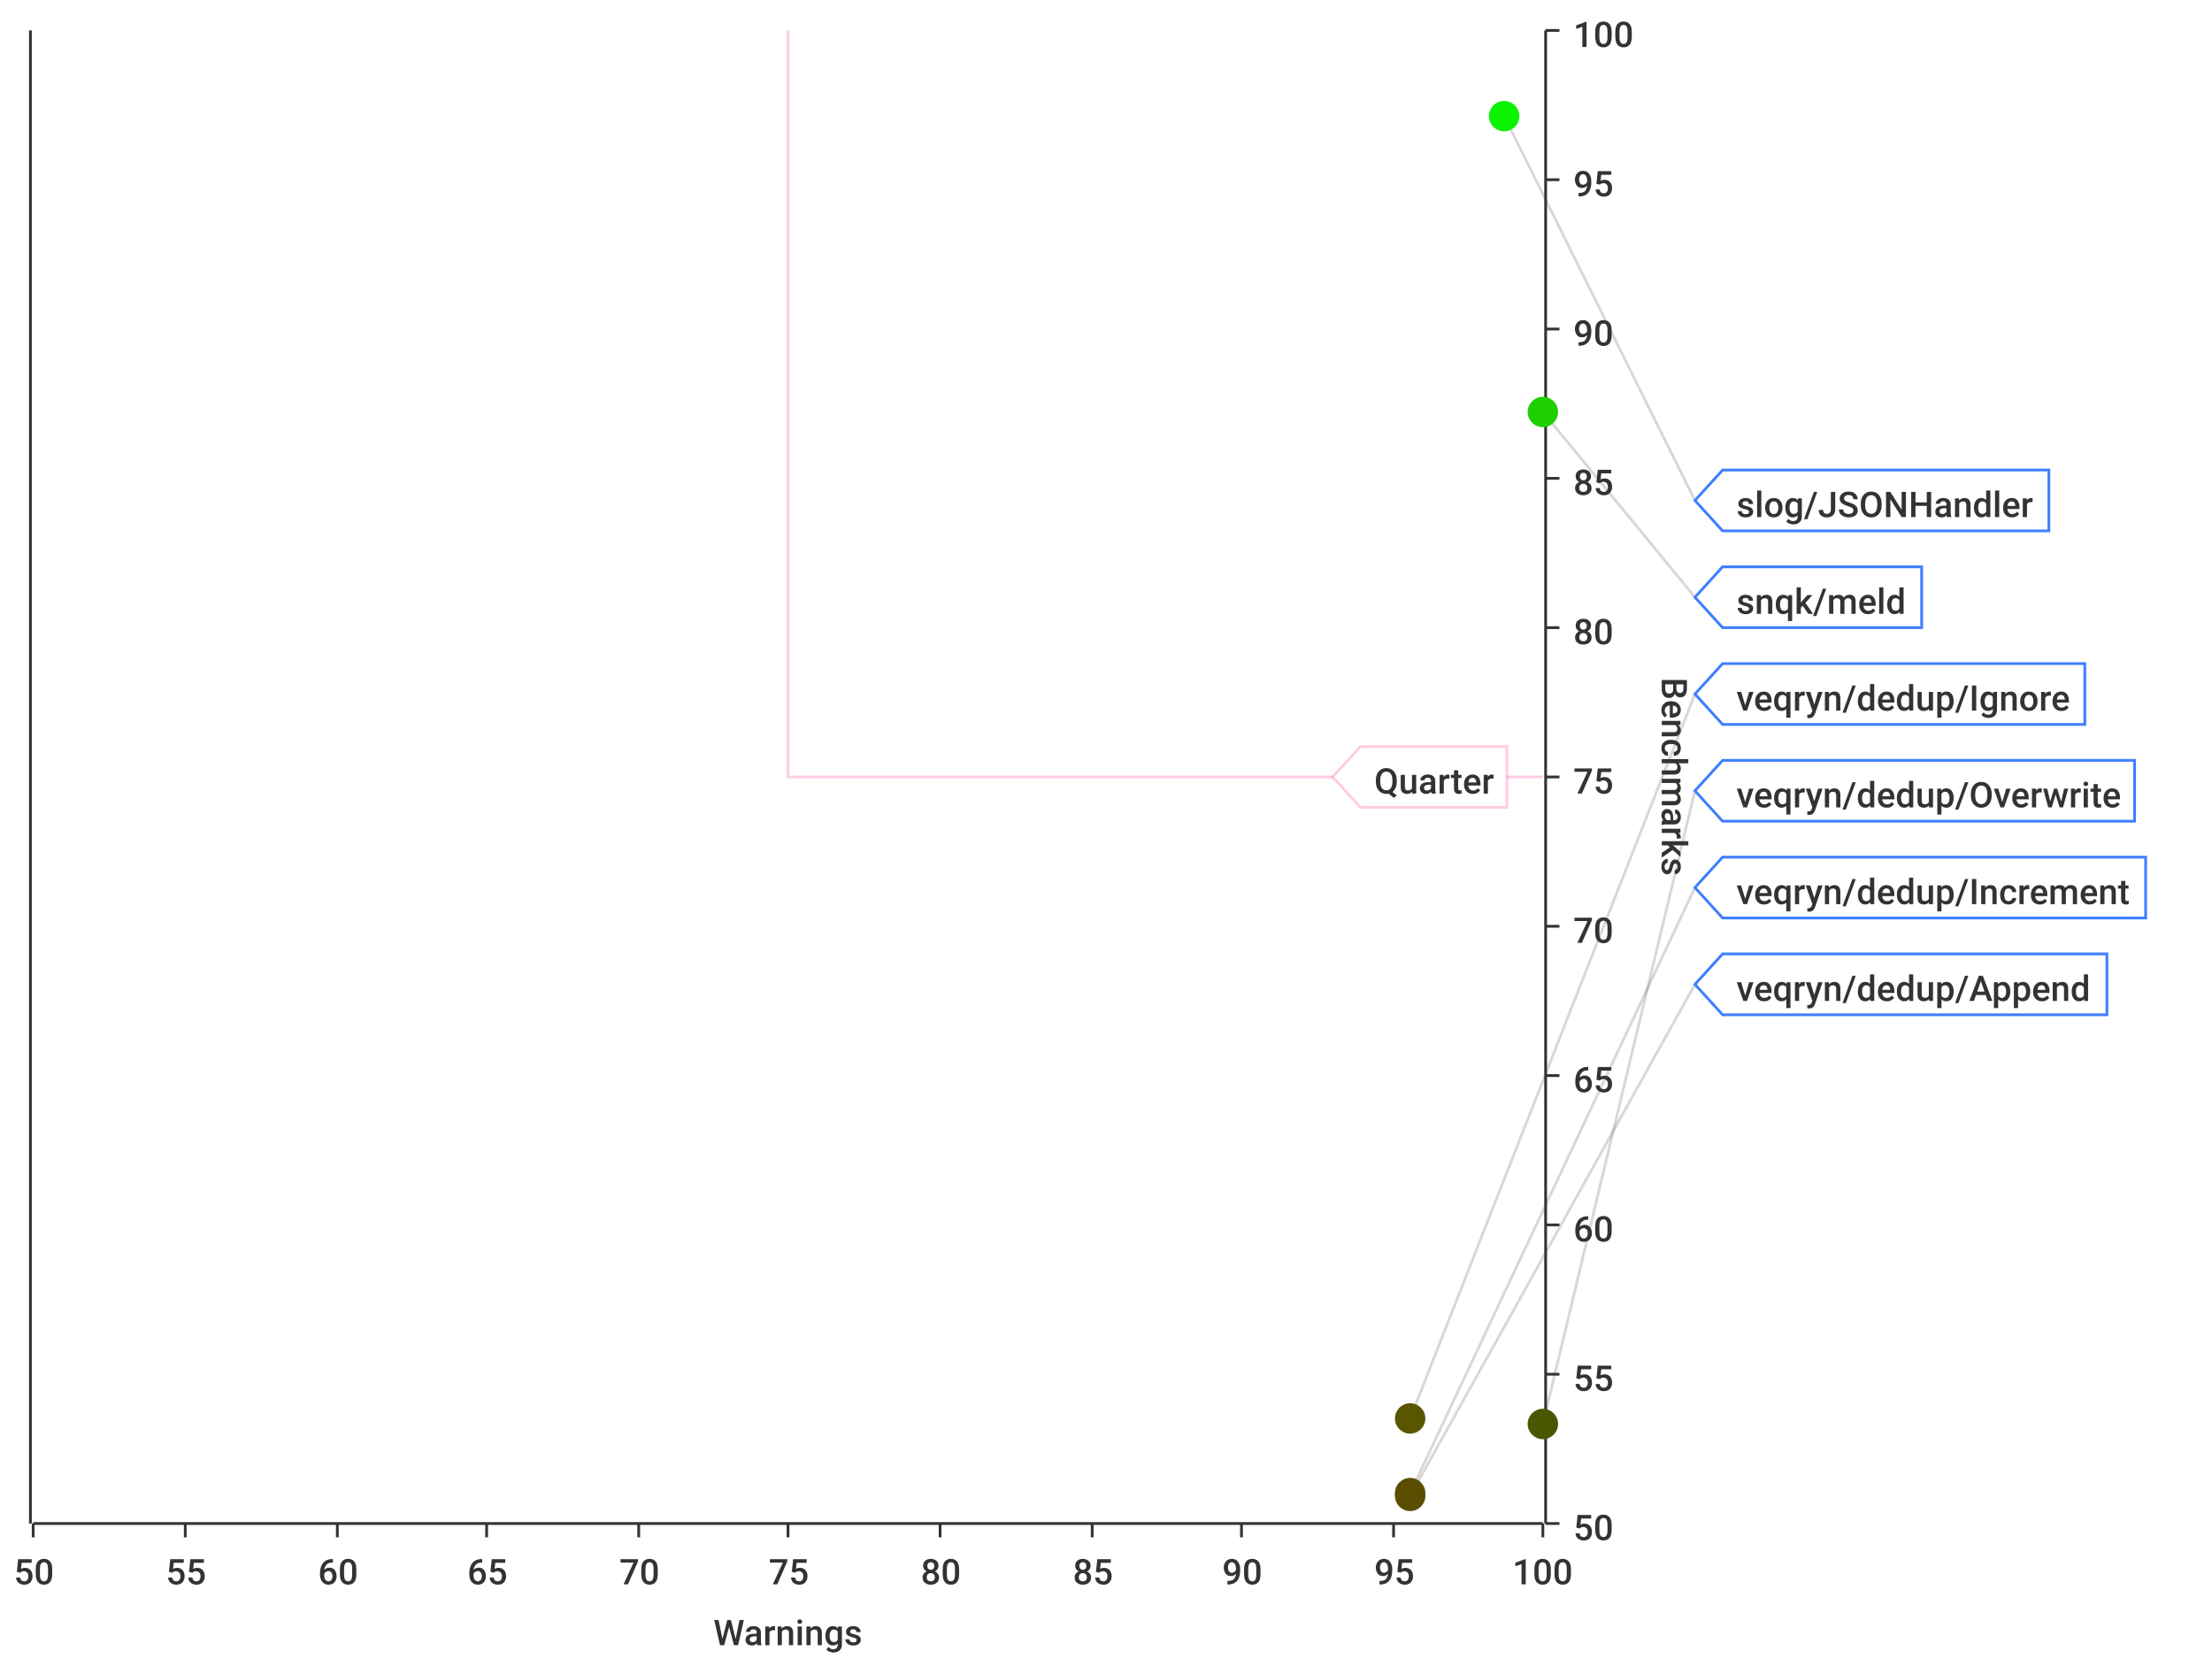
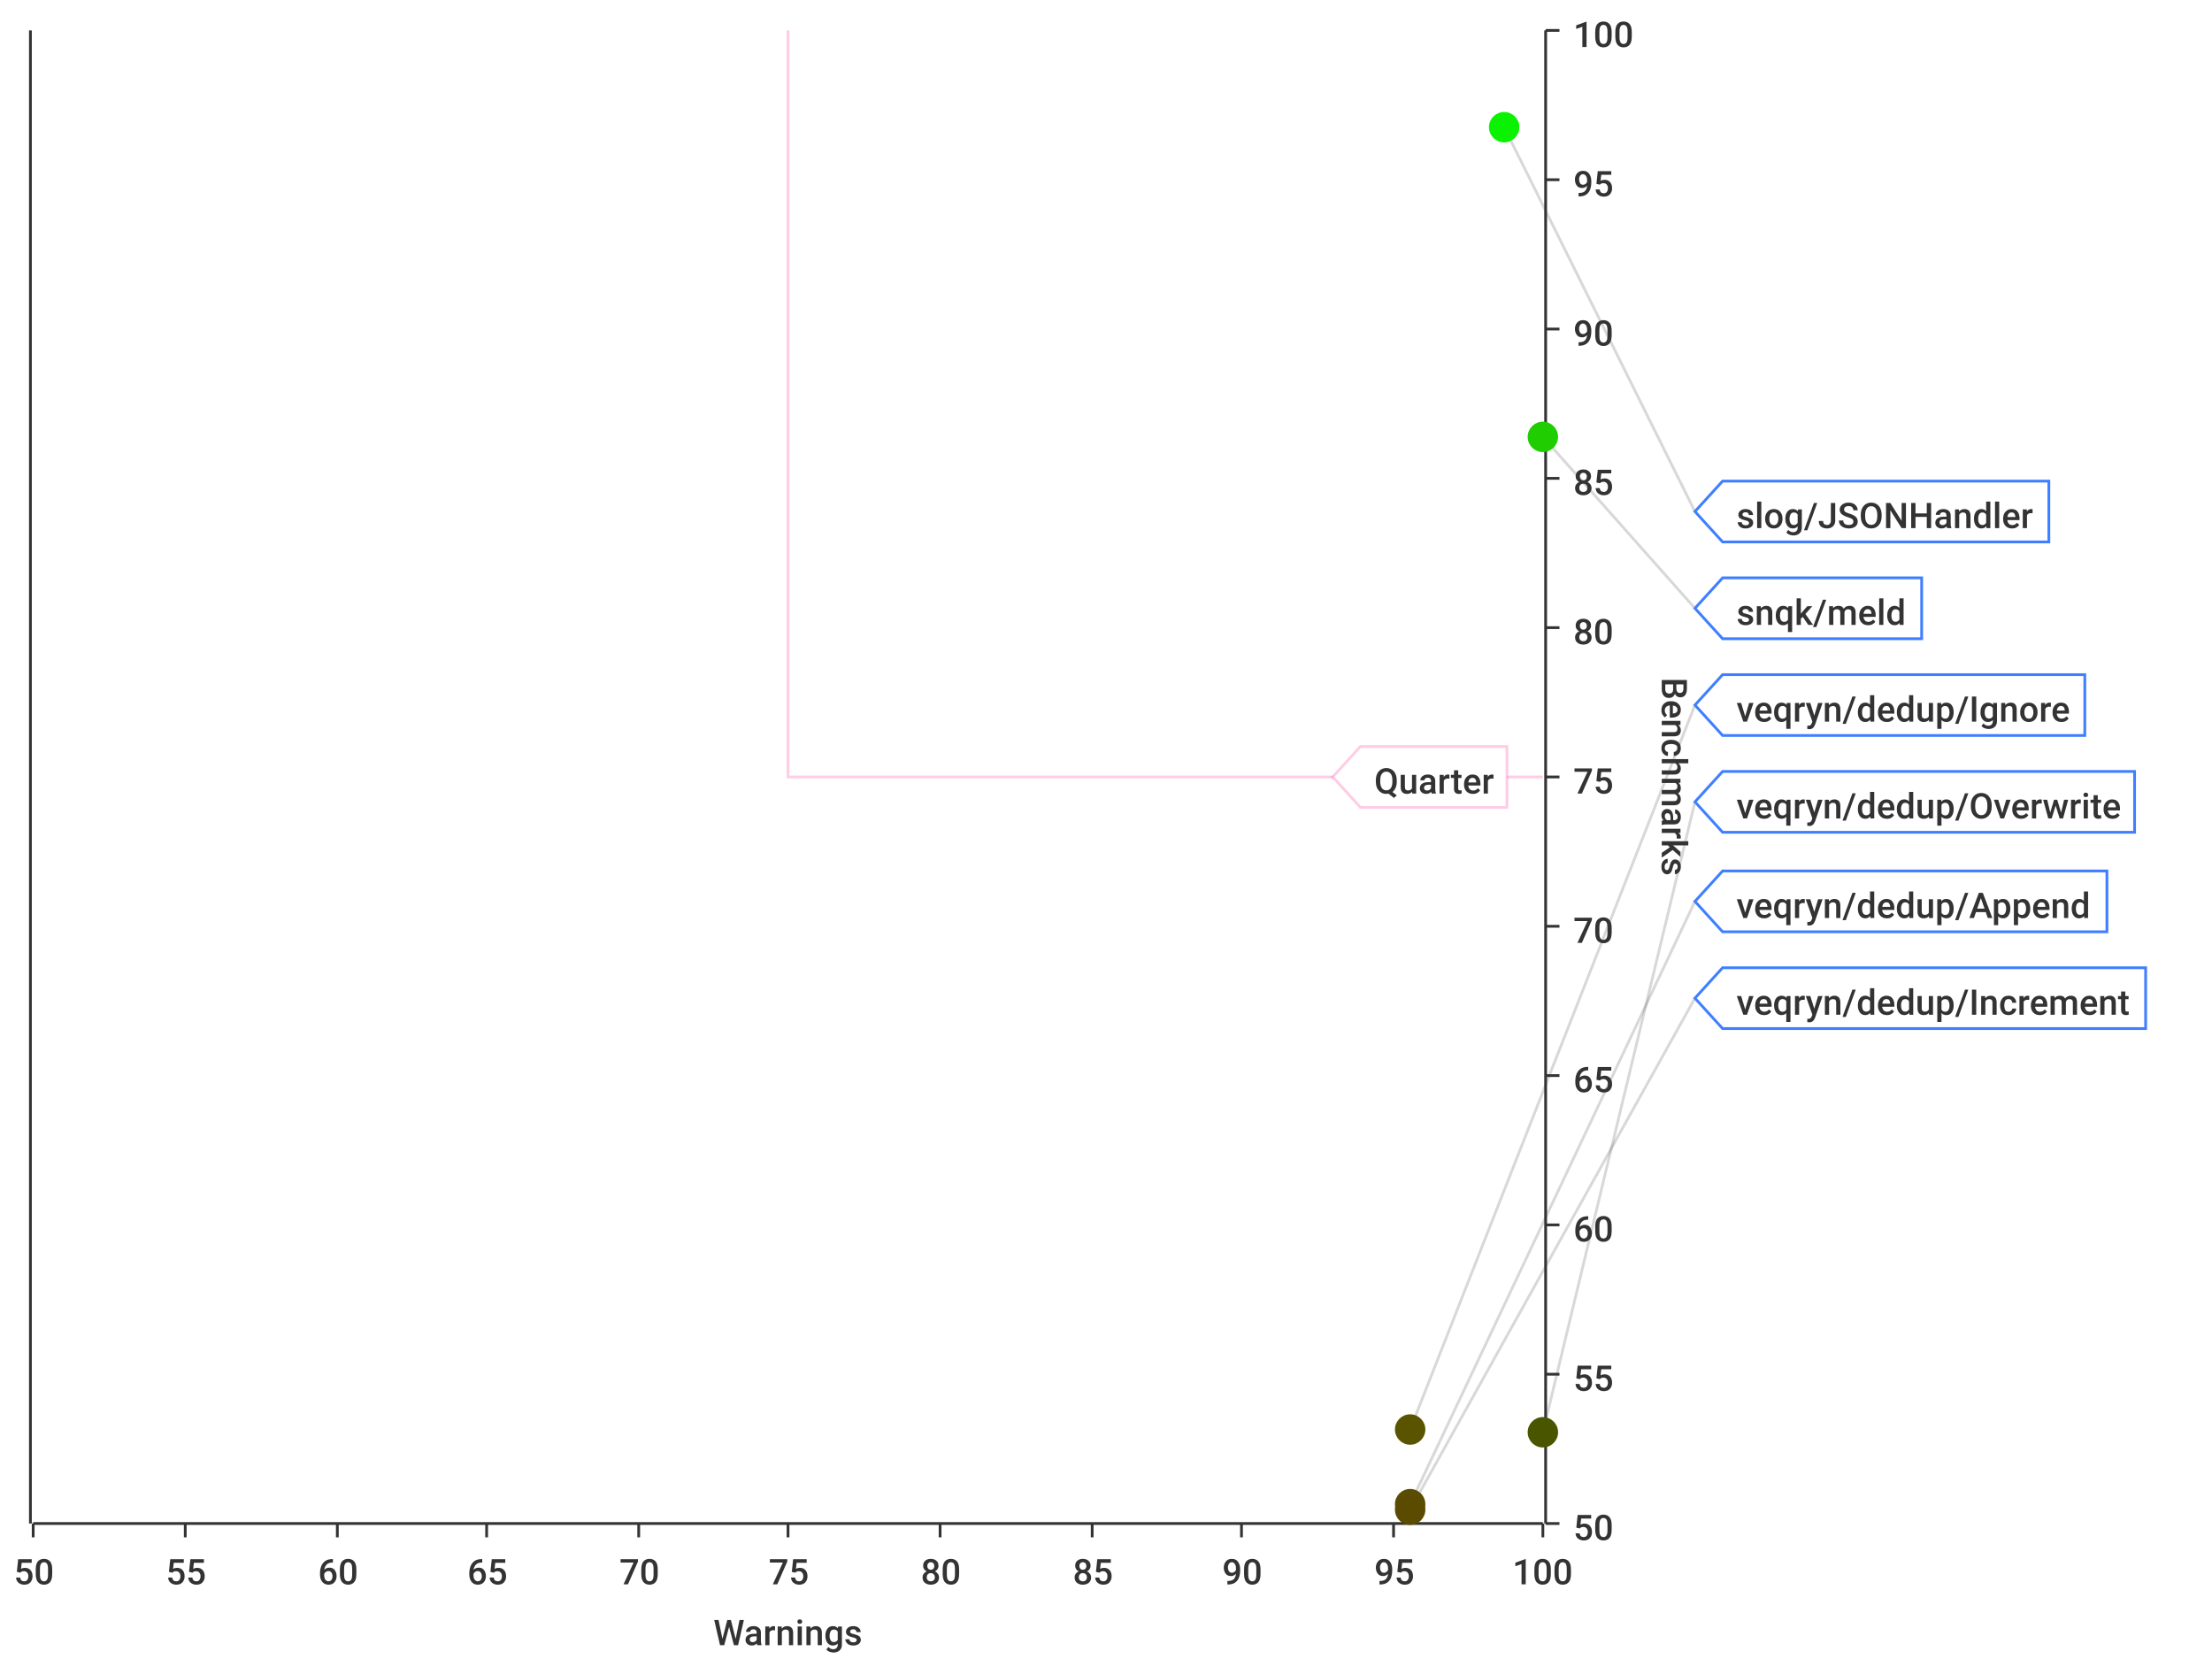
<svg xmlns="http://www.w3.org/2000/svg" width="800" height="600">\n<path d="M 0 0 L 800 0 L 800 600 L 0 600 L 0 0" style="stroke-width:0;stroke:rgba(255,255,255,1.0);fill:rgba(255,255,255,1.0)" />
  <path d="M 12 11 L 558 11 L 558 551 L 12 551 L 12 11" style="stroke-width:0;stroke:rgba(255,255,255,1.0);fill:rgba(255,255,255,1.0)" />
  <path d="M 12 551 L 558 551" style="stroke-width:1;stroke:rgba(51,51,51,1.0);fill:none" />
  <path d="M 12 551 L 12 556" style="stroke-width:1;stroke:rgba(51,51,51,1.0);fill:none" />
  <text x="5" y="573" style="stroke-width:0;stroke:none;fill:rgba(51,51,51,1.0);font-size:12.8px;font-family:'Roboto Medium',sans-serif">50</text>
  <path d="M 67 551 L 67 556" style="stroke-width:1;stroke:rgba(51,51,51,1.0);fill:none" />
  <text x="60" y="573" style="stroke-width:0;stroke:none;fill:rgba(51,51,51,1.0);font-size:12.8px;font-family:'Roboto Medium',sans-serif">55</text>
  <path d="M 122 551 L 122 556" style="stroke-width:1;stroke:rgba(51,51,51,1.0);fill:none" />
  <text x="115" y="573" style="stroke-width:0;stroke:none;fill:rgba(51,51,51,1.0);font-size:12.8px;font-family:'Roboto Medium',sans-serif">60</text>
  <path d="M 176 551 L 176 556" style="stroke-width:1;stroke:rgba(51,51,51,1.0);fill:none" />
  <text x="169" y="573" style="stroke-width:0;stroke:none;fill:rgba(51,51,51,1.0);font-size:12.8px;font-family:'Roboto Medium',sans-serif">65</text>
  <path d="M 231 551 L 231 556" style="stroke-width:1;stroke:rgba(51,51,51,1.0);fill:none" />
  <text x="224" y="573" style="stroke-width:0;stroke:none;fill:rgba(51,51,51,1.0);font-size:12.8px;font-family:'Roboto Medium',sans-serif">70</text>
  <path d="M 285 551 L 285 556" style="stroke-width:1;stroke:rgba(51,51,51,1.0);fill:none" />
  <text x="278" y="573" style="stroke-width:0;stroke:none;fill:rgba(51,51,51,1.0);font-size:12.8px;font-family:'Roboto Medium',sans-serif">75</text>
  <path d="M 340 551 L 340 556" style="stroke-width:1;stroke:rgba(51,51,51,1.0);fill:none" />
  <text x="333" y="573" style="stroke-width:0;stroke:none;fill:rgba(51,51,51,1.0);font-size:12.8px;font-family:'Roboto Medium',sans-serif">80</text>
  <path d="M 395 551 L 395 556" style="stroke-width:1;stroke:rgba(51,51,51,1.0);fill:none" />
  <text x="388" y="573" style="stroke-width:0;stroke:none;fill:rgba(51,51,51,1.0);font-size:12.8px;font-family:'Roboto Medium',sans-serif">85</text>
  <path d="M 449 551 L 449 556" style="stroke-width:1;stroke:rgba(51,51,51,1.0);fill:none" />
  <text x="442" y="573" style="stroke-width:0;stroke:none;fill:rgba(51,51,51,1.0);font-size:12.8px;font-family:'Roboto Medium',sans-serif">90</text>
  <path d="M 504 551 L 504 556" style="stroke-width:1;stroke:rgba(51,51,51,1.0);fill:none" />
  <text x="497" y="573" style="stroke-width:0;stroke:none;fill:rgba(51,51,51,1.0);font-size:12.8px;font-family:'Roboto Medium',sans-serif">95</text>
  <path d="M 558 551 L 558 556" style="stroke-width:1;stroke:rgba(51,51,51,1.0);fill:none" />
  <text x="547" y="573" style="stroke-width:0;stroke:none;fill:rgba(51,51,51,1.0);font-size:12.8px;font-family:'Roboto Medium',sans-serif">100</text>
  <text x="258" y="595" style="stroke-width:0;stroke:none;fill:rgba(51,51,51,1.0);font-size:12.8px;font-family:'Roboto Medium',sans-serif">Warnings</text>
  <path d="M 67 551 L 67 11" style="stroke-width:0;stroke:none;fill:none" />
  <path d="M 122 551 L 122 11" style="stroke-width:0;stroke:none;fill:none" />
  <path d="M 176 551 L 176 11" style="stroke-width:0;stroke:none;fill:none" />
  <path d="M 231 551 L 231 11" style="stroke-width:0;stroke:none;fill:none" />
  <path d="M 285 551 L 285 11" style="stroke-width:0;stroke:none;fill:none" />
  <path d="M 340 551 L 340 11" style="stroke-width:0;stroke:none;fill:none" />
  <path d="M 395 551 L 395 11" style="stroke-width:0;stroke:none;fill:none" />
  <path d="M 449 551 L 449 11" style="stroke-width:0;stroke:none;fill:none" />
  <path d="M 504 551 L 504 11" style="stroke-width:0;stroke:none;fill:none" />
  <path d="M 559 551 L 559 11" style="stroke-width:1;stroke:rgba(51,51,51,1.0);fill:none" />
  <path d="M 559 551 L 564 551" style="stroke-width:1;stroke:rgba(51,51,51,1.0);fill:none" />
  <text x="569" y="557" style="stroke-width:0;stroke:none;fill:rgba(51,51,51,1.0);font-size:12.8px;font-family:'Roboto Medium',sans-serif">50</text>
  <path d="M 559 497 L 564 497" style="stroke-width:1;stroke:rgba(51,51,51,1.0);fill:none" />
  <text x="569" y="503" style="stroke-width:0;stroke:none;fill:rgba(51,51,51,1.0);font-size:12.8px;font-family:'Roboto Medium',sans-serif">55</text>
  <path d="M 559 443 L 564 443" style="stroke-width:1;stroke:rgba(51,51,51,1.0);fill:none" />
  <text x="569" y="449" style="stroke-width:0;stroke:none;fill:rgba(51,51,51,1.0);font-size:12.8px;font-family:'Roboto Medium',sans-serif">60</text>
  <path d="M 559 389 L 564 389" style="stroke-width:1;stroke:rgba(51,51,51,1.0);fill:none" />
  <text x="569" y="395" style="stroke-width:0;stroke:none;fill:rgba(51,51,51,1.0);font-size:12.8px;font-family:'Roboto Medium',sans-serif">65</text>
  <path d="M 559 335 L 564 335" style="stroke-width:1;stroke:rgba(51,51,51,1.0);fill:none" />
  <text x="569" y="341" style="stroke-width:0;stroke:none;fill:rgba(51,51,51,1.0);font-size:12.8px;font-family:'Roboto Medium',sans-serif">70</text>
  <path d="M 559 281 L 564 281" style="stroke-width:1;stroke:rgba(51,51,51,1.0);fill:none" />
  <text x="569" y="287" style="stroke-width:0;stroke:none;fill:rgba(51,51,51,1.0);font-size:12.8px;font-family:'Roboto Medium',sans-serif">75</text>
  <path d="M 559 227 L 564 227" style="stroke-width:1;stroke:rgba(51,51,51,1.0);fill:none" />
  <text x="569" y="233" style="stroke-width:0;stroke:none;fill:rgba(51,51,51,1.0);font-size:12.8px;font-family:'Roboto Medium',sans-serif">80</text>
  <path d="M 559 173 L 564 173" style="stroke-width:1;stroke:rgba(51,51,51,1.0);fill:none" />
  <text x="569" y="179" style="stroke-width:0;stroke:none;fill:rgba(51,51,51,1.0);font-size:12.8px;font-family:'Roboto Medium',sans-serif">85</text>
  <path d="M 559 119 L 564 119" style="stroke-width:1;stroke:rgba(51,51,51,1.0);fill:none" />
  <text x="569" y="125" style="stroke-width:0;stroke:none;fill:rgba(51,51,51,1.0);font-size:12.8px;font-family:'Roboto Medium',sans-serif">90</text>
  <path d="M 559 65 L 564 65" style="stroke-width:1;stroke:rgba(51,51,51,1.0);fill:none" />
  <text x="569" y="71" style="stroke-width:0;stroke:none;fill:rgba(51,51,51,1.0);font-size:12.8px;font-family:'Roboto Medium',sans-serif">95</text>
  <path d="M 559 11 L 564 11" style="stroke-width:1;stroke:rgba(51,51,51,1.0);fill:none" />
  <text x="569" y="17" style="stroke-width:0;stroke:none;fill:rgba(51,51,51,1.0);font-size:12.8px;font-family:'Roboto Medium',sans-serif">100</text>
  <text x="601" y="245" style="stroke-width:0;stroke:none;fill:rgba(51,51,51,1.0);font-size:12.8px;font-family:'Roboto Medium',sans-serif" transform="rotate(90.00,601,245)">Benchmarks</text>
  <path d="M 12 1091 L 558 1091" style="stroke-width:0;stroke:none;fill:none" />
  <path d="M 12 497 L 558 497" style="stroke-width:0;stroke:none;fill:none" />
  <path d="M 12 443 L 558 443" style="stroke-width:0;stroke:none;fill:none" />
  <path d="M 12 389 L 558 389" style="stroke-width:0;stroke:none;fill:none" />
  <path d="M 12 335 L 558 335" style="stroke-width:0;stroke:none;fill:none" />
  <path d="M 12 281 L 558 281" style="stroke-width:0;stroke:none;fill:none" />
  <path d="M 12 227 L 558 227" style="stroke-width:0;stroke:none;fill:none" />
  <path d="M 12 173 L 558 173" style="stroke-width:0;stroke:none;fill:none" />
  <path d="M 12 119 L 558 119" style="stroke-width:0;stroke:none;fill:none" />
  <path d="M 12 65 L 558 65" style="stroke-width:0;stroke:none;fill:none" />
  <path d="M 11 551 L 11 11" style="stroke-width:1;stroke:rgba(51,51,51,1.0);fill:none" />
  <path d="M 11 -9223372036854775257 L 6 -9223372036854775257" style="stroke-width:1;stroke:rgba(51,51,51,1.0);fill:none" />
  <text x="-25" y="-9223372036854775251" style="stroke-width:0;stroke:none;fill:rgba(51,51,51,1.0);font-size:12.8px;font-family:'Roboto Medium',sans-serif">0.00</text>
  <path d="M 11 -9223372036854775257 L 6 -9223372036854775257" style="stroke-width:1;stroke:rgba(51,51,51,1.0);fill:none" />
  <text x="-25" y="-9223372036854775251" style="stroke-width:0;stroke:none;fill:rgba(51,51,51,1.0);font-size:12.8px;font-family:'Roboto Medium',sans-serif">0.00</text>
  <path d="M 11 -9223372036854775257 L 6 -9223372036854775257" style="stroke-width:1;stroke:rgba(51,51,51,1.0);fill:none" />
  <text x="-25" y="-9223372036854775251" style="stroke-width:0;stroke:none;fill:rgba(51,51,51,1.0);font-size:12.8px;font-family:'Roboto Medium',sans-serif">0.00</text>
  <path d="M 11 -9223372036854775257 L 6 -9223372036854775257" style="stroke-width:1;stroke:rgba(51,51,51,1.0);fill:none" />
  <text x="-25" y="-9223372036854775251" style="stroke-width:0;stroke:none;fill:rgba(51,51,51,1.0);font-size:12.8px;font-family:'Roboto Medium',sans-serif">0.00</text>
  <path d="M 11 -9223372036854775257 L 6 -9223372036854775257" style="stroke-width:1;stroke:rgba(51,51,51,1.0);fill:none" />
  <text x="-25" y="-9223372036854775251" style="stroke-width:0;stroke:none;fill:rgba(51,51,51,1.0);font-size:12.8px;font-family:'Roboto Medium',sans-serif">0.00</text>
  <path d="M 11 -9223372036854775257 L 6 -9223372036854775257" style="stroke-width:1;stroke:rgba(51,51,51,1.0);fill:none" />
  <text x="-25" y="-9223372036854775251" style="stroke-width:0;stroke:none;fill:rgba(51,51,51,1.0);font-size:12.8px;font-family:'Roboto Medium',sans-serif">0.00</text>
  <path d="M 11 -9223372036854775257 L 6 -9223372036854775257" style="stroke-width:1;stroke:rgba(51,51,51,1.0);fill:none" />
  <text x="-25" y="-9223372036854775251" style="stroke-width:0;stroke:none;fill:rgba(51,51,51,1.0);font-size:12.8px;font-family:'Roboto Medium',sans-serif">0.00</text>
  <path d="M 11 -9223372036854775257 L 6 -9223372036854775257" style="stroke-width:1;stroke:rgba(51,51,51,1.0);fill:none" />
  <text x="-25" y="-9223372036854775251" style="stroke-width:0;stroke:none;fill:rgba(51,51,51,1.0);font-size:12.8px;font-family:'Roboto Medium',sans-serif">0.00</text>
  <path d="M 11 -9223372036854775257 L 6 -9223372036854775257" style="stroke-width:1;stroke:rgba(51,51,51,1.0);fill:none" />
  <text x="-25" y="-9223372036854775251" style="stroke-width:0;stroke:none;fill:rgba(51,51,51,1.0);font-size:12.8px;font-family:'Roboto Medium',sans-serif">0.00</text>
  <path d="M 11 -9223372036854775257 L 6 -9223372036854775257" style="stroke-width:1;stroke:rgba(51,51,51,1.0);fill:none" />
  <text x="-25" y="-9223372036854775251" style="stroke-width:0;stroke:none;fill:rgba(51,51,51,1.0);font-size:12.8px;font-family:'Roboto Medium',sans-serif">0.00</text>
  <path d="M 11 -9223372036854775257 L 6 -9223372036854775257" style="stroke-width:1;stroke:rgba(51,51,51,1.0);fill:none" />
  <text x="-25" y="-9223372036854775251" style="stroke-width:0;stroke:none;fill:rgba(51,51,51,1.0);font-size:12.8px;font-family:'Roboto Medium',sans-serif">0.00</text>
  <path d="M 11 -9223372036854775257 L 6 -9223372036854775257" style="stroke-width:1;stroke:rgba(51,51,51,1.0);fill:none" />
  <text x="-25" y="-9223372036854775251" style="stroke-width:0;stroke:none;fill:rgba(51,51,51,1.0);font-size:12.8px;font-family:'Roboto Medium',sans-serif">0.00</text>
  <path d="M 11 -9223372036854775257 L 6 -9223372036854775257" style="stroke-width:1;stroke:rgba(51,51,51,1.0);fill:none" />
  <text x="-25" y="-9223372036854775251" style="stroke-width:0;stroke:none;fill:rgba(51,51,51,1.0);font-size:12.8px;font-family:'Roboto Medium',sans-serif">0.00</text>
  <path d="M 11 -9223372036854775257 L 6 -9223372036854775257" style="stroke-width:1;stroke:rgba(51,51,51,1.0);fill:none" />
  <text x="-25" y="-9223372036854775251" style="stroke-width:0;stroke:none;fill:rgba(51,51,51,1.0);font-size:12.8px;font-family:'Roboto Medium',sans-serif">0.00</text>
  <path d="M 11 -9223372036854775257 L 6 -9223372036854775257" style="stroke-width:1;stroke:rgba(51,51,51,1.0);fill:none" />
  <text x="-25" y="-9223372036854775251" style="stroke-width:0;stroke:none;fill:rgba(51,51,51,1.0);font-size:12.8px;font-family:'Roboto Medium',sans-serif">0.00</text>
  <path d="M 12 -9223372036854775257 L 558 -9223372036854775257" style="stroke-width:0;stroke:none;fill:none" />
  <path d="M 12 -9223372036854775257 L 558 -9223372036854775257" style="stroke-width:0;stroke:none;fill:none" />
  <path d="M 12 -9223372036854775257 L 558 -9223372036854775257" style="stroke-width:0;stroke:none;fill:none" />
  <path d="M 12 -9223372036854775257 L 558 -9223372036854775257" style="stroke-width:0;stroke:none;fill:none" />
  <path d="M 12 -9223372036854775257 L 558 -9223372036854775257" style="stroke-width:0;stroke:none;fill:none" />
  <path d="M 12 -9223372036854775257 L 558 -9223372036854775257" style="stroke-width:0;stroke:none;fill:none" />
  <path d="M 12 -9223372036854775257 L 558 -9223372036854775257" style="stroke-width:0;stroke:none;fill:none" />
  <path d="M 12 -9223372036854775257 L 558 -9223372036854775257" style="stroke-width:0;stroke:none;fill:none" />
  <path d="M 12 -9223372036854775257 L 558 -9223372036854775257" style="stroke-width:0;stroke:none;fill:none" />
  <path d="M 12 -9223372036854775257 L 558 -9223372036854775257" style="stroke-width:0;stroke:none;fill:none" />
  <path d="M 12 -9223372036854775257 L 558 -9223372036854775257" style="stroke-width:0;stroke:none;fill:none" />
  <path d="M 12 -9223372036854775257 L 558 -9223372036854775257" style="stroke-width:0;stroke:none;fill:none" />
  <path d="M 12 -9223372036854775257 L 558 -9223372036854775257" style="stroke-width:0;stroke:none;fill:none" />
  <path d="M 12 -9223372036854775257 L 558 -9223372036854775257" style="stroke-width:0;stroke:none;fill:none" />
-   <path d="M 544 42 L 613 181" style="stroke-width:1;stroke:rgba(63,63,63,0.2);fill:none" />
-   <path d="M 558 149 L 613 216" style="stroke-width:1;stroke:rgba(63,63,63,0.2);fill:none" />
-   <path d="M 510 513 L 613 251" style="stroke-width:1;stroke:rgba(63,63,63,0.2);fill:none" />
-   <path d="M 558 515 L 613 286" style="stroke-width:1;stroke:rgba(63,63,63,0.2);fill:none" />
-   <path d="M 510 540 L 613 321" style="stroke-width:1;stroke:rgba(63,63,63,0.2);fill:none" />
-   <path d="M 510 541 L 613 356" style="stroke-width:1;stroke:rgba(63,63,63,0.2);fill:none" />
+   <path d="M 544 46 L 613 185" style="stroke-width:1;stroke:rgba(63,63,63,0.2);fill:none" />
+   <path d="M 558 158 L 613 220" style="stroke-width:1;stroke:rgba(63,63,63,0.2);fill:none" />
+   <path d="M 510 517 L 613 255" style="stroke-width:1;stroke:rgba(63,63,63,0.2);fill:none" />
+   <path d="M 558 518 L 613 290" style="stroke-width:1;stroke:rgba(63,63,63,0.2);fill:none" />
+   <path d="M 510 544 L 613 326" style="stroke-width:1;stroke:rgba(63,63,63,0.2);fill:none" />
+   <path d="M 510 546 L 613 361" style="stroke-width:1;stroke:rgba(63,63,63,0.2);fill:none" />
  <path d="M 285 11 L 285 281 L 558 281" style="stroke-width:1;stroke:rgba(255,0,127,0.2);fill:none" />
  <path d="M 482 281 L 492 270 L 545 270 L 545 292 L 492 292 L 482 281 Z" style="stroke-width:1;stroke:rgba(255,0,127,0.2);fill:rgba(255,255,255,1.0)" />
  <text x="497" y="287" style="stroke-width:0;stroke:none;fill:rgba(51,51,51,1.0);font-size:12.8px;font-family:'Roboto Medium',sans-serif">Quarter</text>
-   <circle cx="544" cy="42" r="5" style="stroke-width:1;stroke:rgba(10,243,0,1.0);fill:rgba(10,243,0,1.0)" />
-   <path d="" style="stroke-width:1;stroke:rgba(10,243,0,1.0);fill:rgba(10,243,0,1.0)" />
-   <circle cx="558" cy="149" r="5" style="stroke-width:1;stroke:rgba(30,208,0,1.0);fill:rgba(30,208,0,1.0)" />
-   <path d="" style="stroke-width:1;stroke:rgba(30,208,0,1.0);fill:rgba(30,208,0,1.0)" />
-   <circle cx="510" cy="513" r="5" style="stroke-width:1;stroke:rgba(90,86,0,1.0);fill:rgba(90,86,0,1.0)" />
-   <path d="" style="stroke-width:1;stroke:rgba(90,86,0,1.0);fill:rgba(90,86,0,1.0)" />
-   <circle cx="558" cy="515" r="5" style="stroke-width:1;stroke:rgba(74,86,0,1.0);fill:rgba(74,86,0,1.0)" />
-   <path d="" style="stroke-width:1;stroke:rgba(74,86,0,1.0);fill:rgba(74,86,0,1.0)" />
-   <circle cx="510" cy="540" r="5" style="stroke-width:1;stroke:rgba(90,77,0,1.0);fill:rgba(90,77,0,1.0)" />
-   <path d="" style="stroke-width:1;stroke:rgba(90,77,0,1.0);fill:rgba(90,77,0,1.0)" />
-   <circle cx="510" cy="541" r="5" style="stroke-width:1;stroke:rgba(90,77,0,1.0);fill:rgba(90,77,0,1.0)" />
-   <path d="" style="stroke-width:1;stroke:rgba(90,77,0,1.0);fill:rgba(90,77,0,1.0)" />
-   <path d="M 613 181 L 623 170 L 741 170 L 741 192 L 623 192 L 613 181 Z" style="stroke-width:1;stroke:rgba(63,127,255,1.0);fill:rgba(255,255,255,1.0)" />
-   <text x="628" y="187" style="stroke-width:0;stroke:none;fill:rgba(51,51,51,1.0);font-size:12.8px;font-family:'Roboto Medium',sans-serif">slog/JSONHandler</text>
-   <path d="M 613 216 L 623 205 L 695 205 L 695 227 L 623 227 L 613 216 Z" style="stroke-width:1;stroke:rgba(63,127,255,1.0);fill:rgba(255,255,255,1.0)" />
-   <text x="628" y="222" style="stroke-width:0;stroke:none;fill:rgba(51,51,51,1.0);font-size:12.8px;font-family:'Roboto Medium',sans-serif">snqk/meld</text>
-   <path d="M 613 251 L 623 240 L 754 240 L 754 262 L 623 262 L 613 251 Z" style="stroke-width:1;stroke:rgba(63,127,255,1.0);fill:rgba(255,255,255,1.0)" />
-   <text x="628" y="257" style="stroke-width:0;stroke:none;fill:rgba(51,51,51,1.0);font-size:12.8px;font-family:'Roboto Medium',sans-serif">veqryn/dedup/Ignore</text>
-   <path d="M 613 286 L 623 275 L 772 275 L 772 297 L 623 297 L 613 286 Z" style="stroke-width:1;stroke:rgba(63,127,255,1.0);fill:rgba(255,255,255,1.0)" />
-   <text x="628" y="292" style="stroke-width:0;stroke:none;fill:rgba(51,51,51,1.0);font-size:12.8px;font-family:'Roboto Medium',sans-serif">veqryn/dedup/Overwrite</text>
-   <path d="M 613 321 L 623 310 L 776 310 L 776 332 L 623 332 L 613 321 Z" style="stroke-width:1;stroke:rgba(63,127,255,1.0);fill:rgba(255,255,255,1.0)" />
-   <text x="628" y="327" style="stroke-width:0;stroke:none;fill:rgba(51,51,51,1.0);font-size:12.8px;font-family:'Roboto Medium',sans-serif">veqryn/dedup/Increment</text>
-   <path d="M 613 356 L 623 345 L 762 345 L 762 367 L 623 367 L 613 356 Z" style="stroke-width:1;stroke:rgba(63,127,255,1.0);fill:rgba(255,255,255,1.0)" />
-   <text x="628" y="362" style="stroke-width:0;stroke:none;fill:rgba(51,51,51,1.0);font-size:12.8px;font-family:'Roboto Medium',sans-serif">veqryn/dedup/Append</text>
+   <circle cx="544" cy="46" r="5" style="stroke-width:1;stroke:rgba(11,242,0,1.0);fill:rgba(11,242,0,1.0)" />
+   <path d="" style="stroke-width:1;stroke:rgba(11,242,0,1.0);fill:rgba(11,242,0,1.0)" />
+   <circle cx="558" cy="158" r="5" style="stroke-width:1;stroke:rgba(32,205,0,1.0);fill:rgba(32,205,0,1.0)" />
+   <path d="" style="stroke-width:1;stroke:rgba(32,205,0,1.0);fill:rgba(32,205,0,1.0)" />
+   <circle cx="510" cy="517" r="5" style="stroke-width:1;stroke:rgba(90,84,0,1.0);fill:rgba(90,84,0,1.0)" />
+   <path d="" style="stroke-width:1;stroke:rgba(90,84,0,1.0);fill:rgba(90,84,0,1.0)" />
+   <circle cx="558" cy="518" r="5" style="stroke-width:1;stroke:rgba(74,85,0,1.0);fill:rgba(74,85,0,1.0)" />
+   <path d="" style="stroke-width:1;stroke:rgba(74,85,0,1.0);fill:rgba(74,85,0,1.0)" />
+   <circle cx="510" cy="544" r="5" style="stroke-width:1;stroke:rgba(90,76,0,1.0);fill:rgba(90,76,0,1.0)" />
+   <path d="" style="stroke-width:1;stroke:rgba(90,76,0,1.0);fill:rgba(90,76,0,1.0)" />
+   <circle cx="510" cy="546" r="5" style="stroke-width:1;stroke:rgba(90,75,0,1.0);fill:rgba(90,75,0,1.0)" />
+   <path d="" style="stroke-width:1;stroke:rgba(90,75,0,1.0);fill:rgba(90,75,0,1.0)" />
+   <path d="M 613 185 L 623 174 L 741 174 L 741 196 L 623 196 L 613 185 Z" style="stroke-width:1;stroke:rgba(63,127,255,1.0);fill:rgba(255,255,255,1.0)" />
+   <text x="628" y="191" style="stroke-width:0;stroke:none;fill:rgba(51,51,51,1.0);font-size:12.8px;font-family:'Roboto Medium',sans-serif">slog/JSONHandler</text>
+   <path d="M 613 220 L 623 209 L 695 209 L 695 231 L 623 231 L 613 220 Z" style="stroke-width:1;stroke:rgba(63,127,255,1.0);fill:rgba(255,255,255,1.0)" />
+   <text x="628" y="226" style="stroke-width:0;stroke:none;fill:rgba(51,51,51,1.0);font-size:12.8px;font-family:'Roboto Medium',sans-serif">snqk/meld</text>
+   <path d="M 613 255 L 623 244 L 754 244 L 754 266 L 623 266 L 613 255 Z" style="stroke-width:1;stroke:rgba(63,127,255,1.0);fill:rgba(255,255,255,1.0)" />
+   <text x="628" y="261" style="stroke-width:0;stroke:none;fill:rgba(51,51,51,1.0);font-size:12.8px;font-family:'Roboto Medium',sans-serif">veqryn/dedup/Ignore</text>
+   <path d="M 613 290 L 623 279 L 772 279 L 772 301 L 623 301 L 613 290 Z" style="stroke-width:1;stroke:rgba(63,127,255,1.0);fill:rgba(255,255,255,1.0)" />
+   <text x="628" y="296" style="stroke-width:0;stroke:none;fill:rgba(51,51,51,1.0);font-size:12.8px;font-family:'Roboto Medium',sans-serif">veqryn/dedup/Overwrite</text>
+   <path d="M 613 326 L 623 315 L 762 315 L 762 337 L 623 337 L 613 326 Z" style="stroke-width:1;stroke:rgba(63,127,255,1.0);fill:rgba(255,255,255,1.0)" />
+   <text x="628" y="332" style="stroke-width:0;stroke:none;fill:rgba(51,51,51,1.0);font-size:12.8px;font-family:'Roboto Medium',sans-serif">veqryn/dedup/Append</text>
+   <path d="M 613 361 L 623 350 L 776 350 L 776 372 L 623 372 L 613 361 Z" style="stroke-width:1;stroke:rgba(63,127,255,1.0);fill:rgba(255,255,255,1.0)" />
+   <text x="628" y="367" style="stroke-width:0;stroke:none;fill:rgba(51,51,51,1.0);font-size:12.8px;font-family:'Roboto Medium',sans-serif">veqryn/dedup/Increment</text>
</svg>
